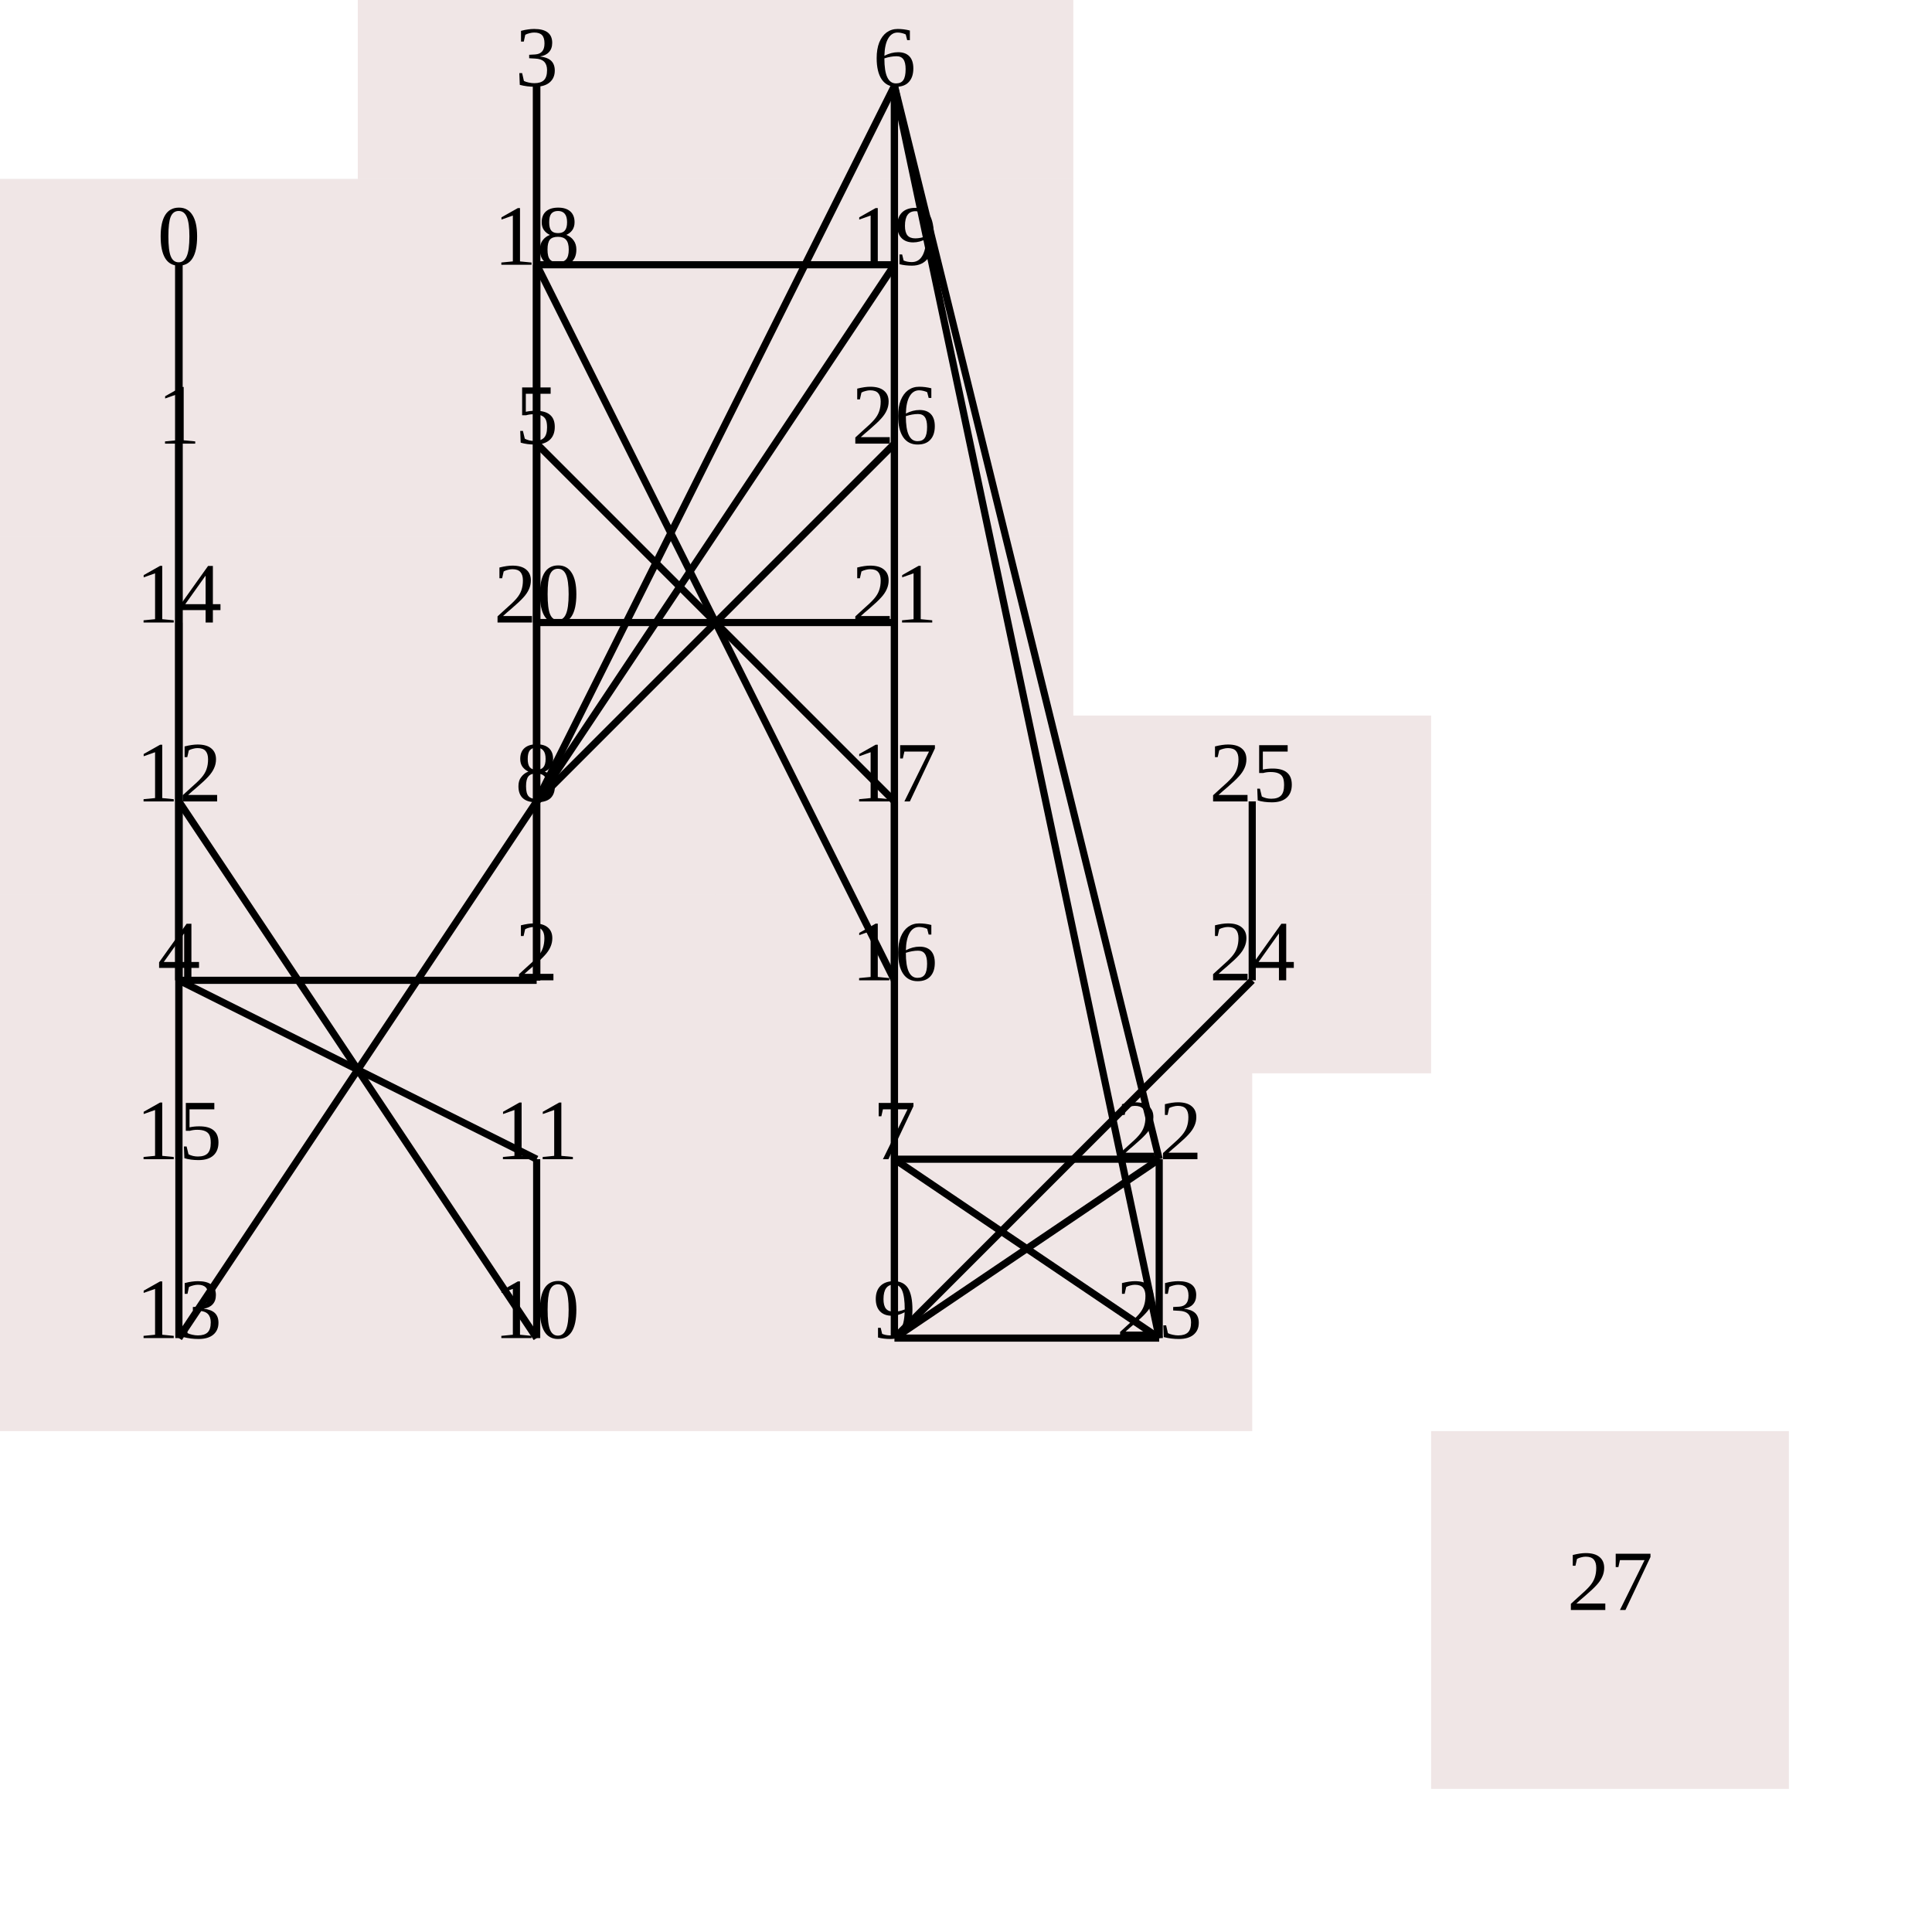
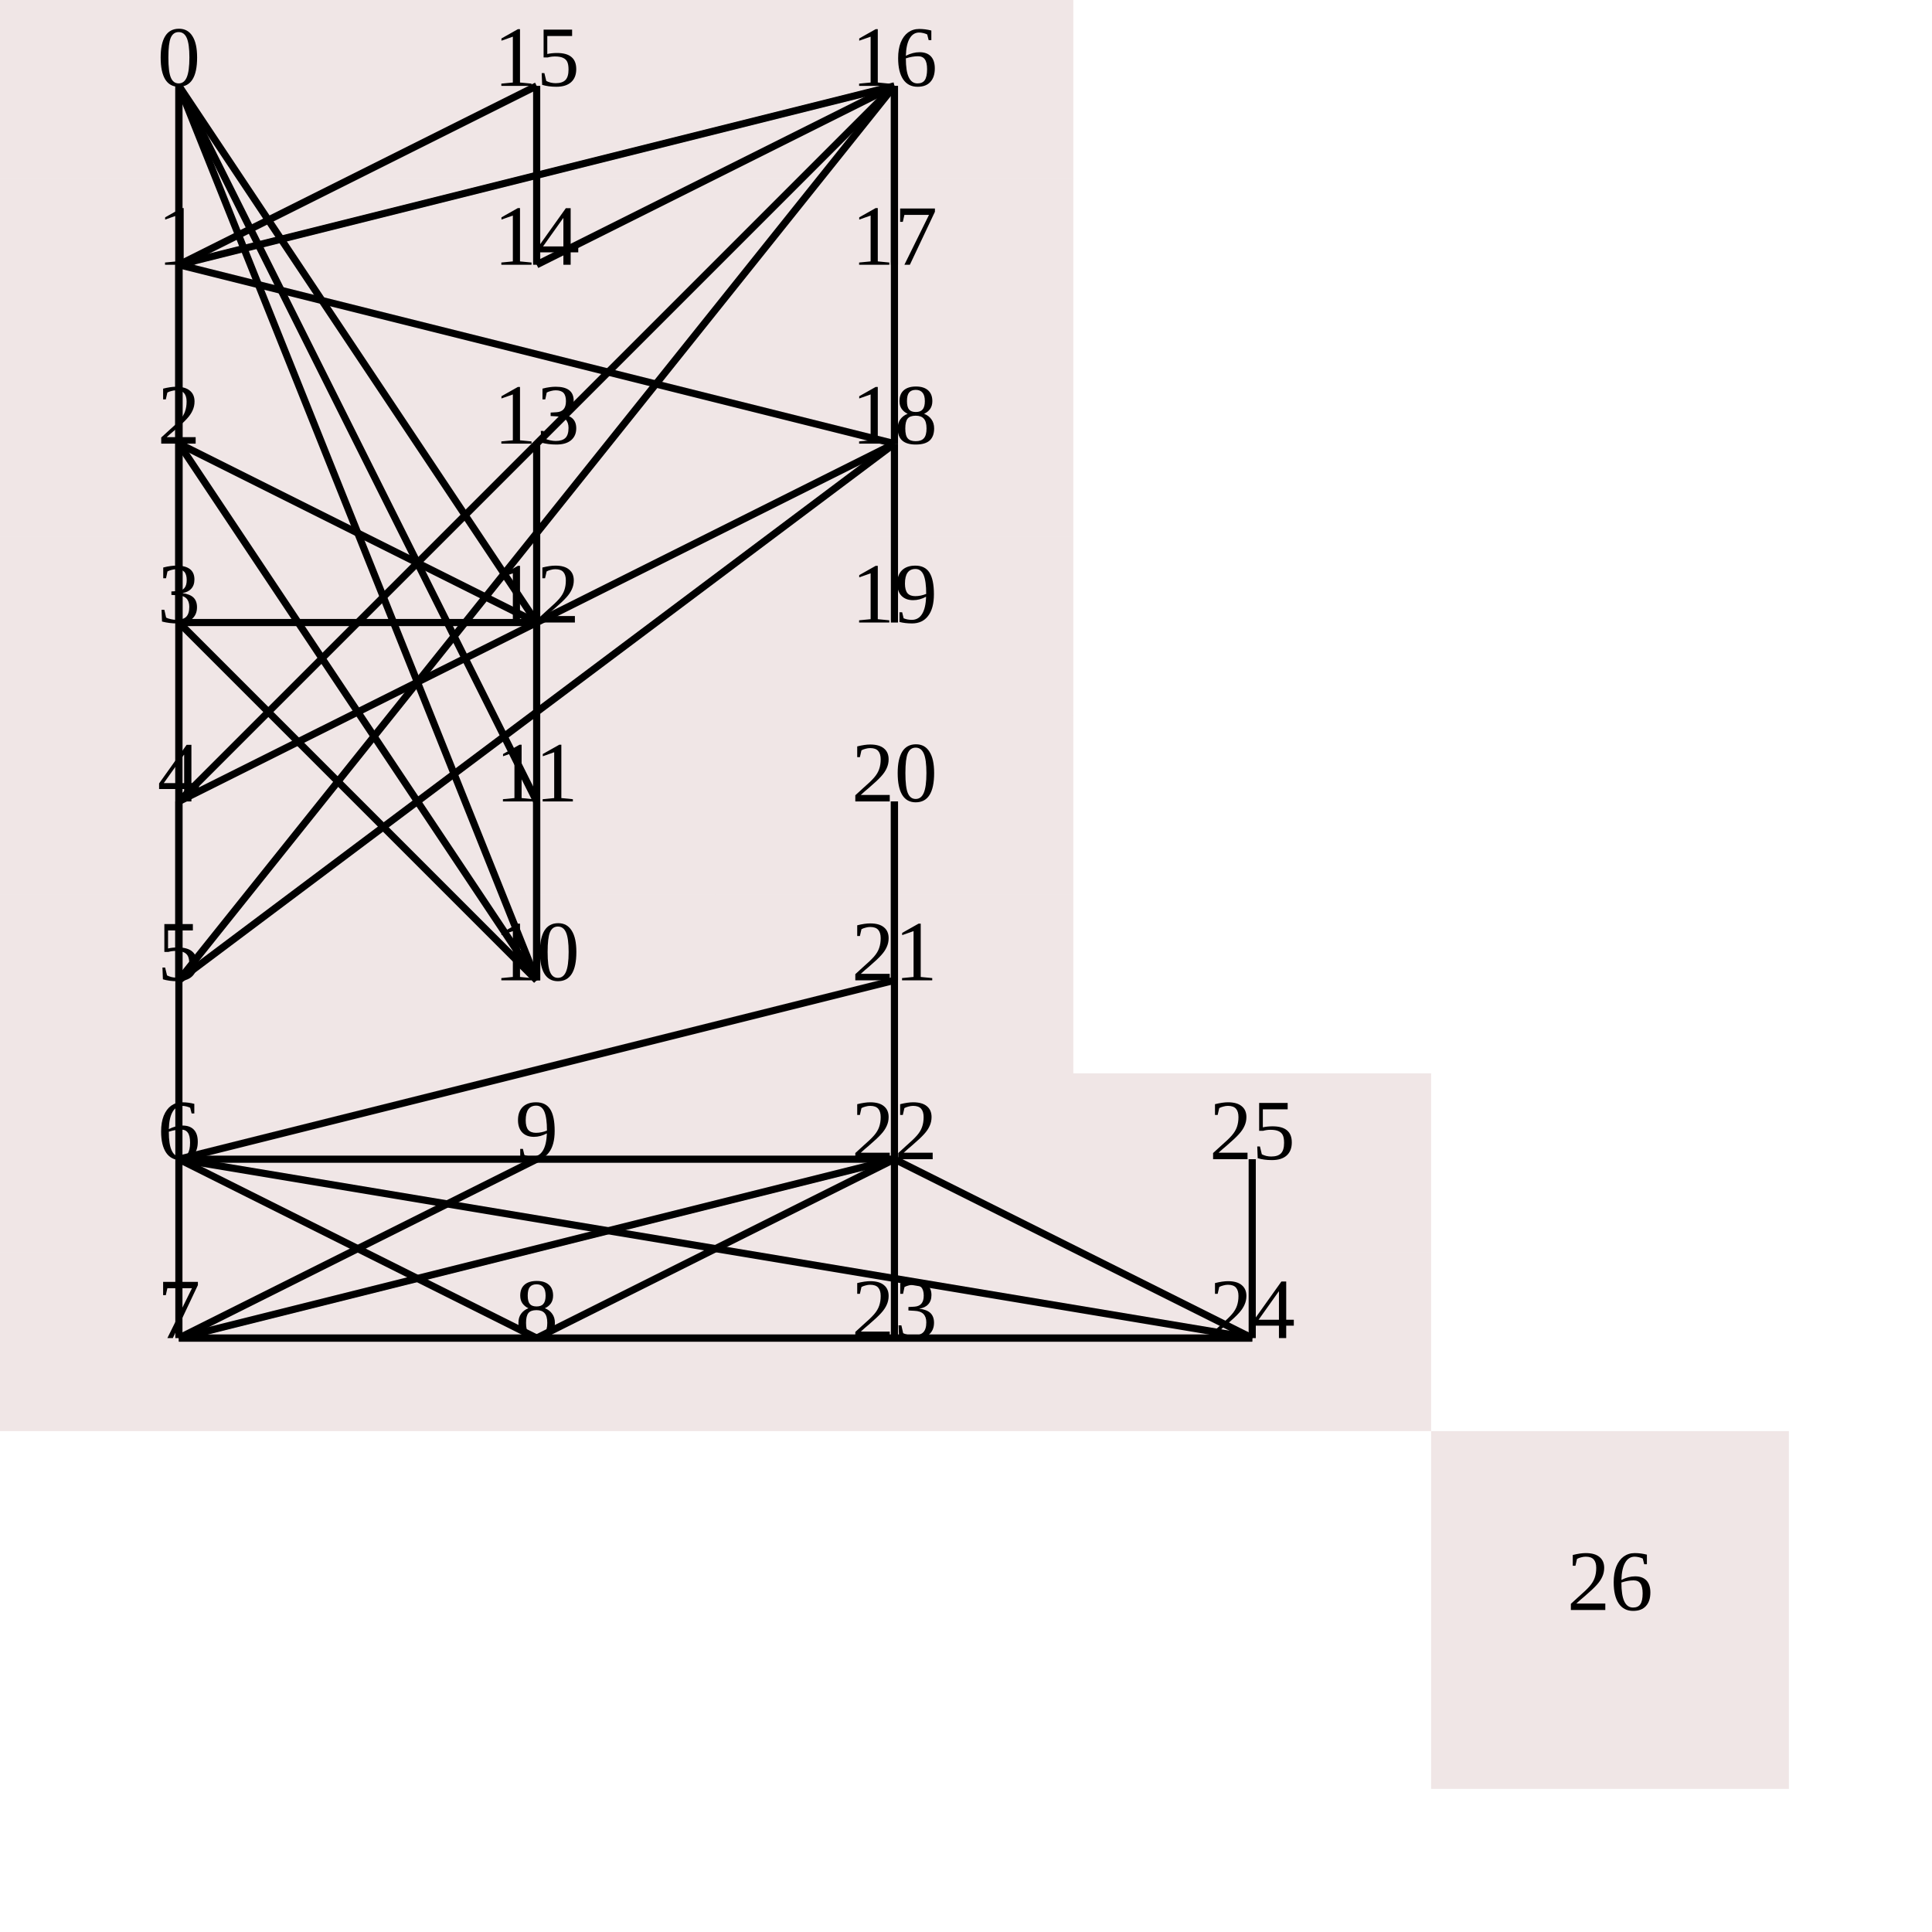
<svg xmlns="http://www.w3.org/2000/svg" width="270" height="270">
  <rect x="0" y="0" width="270" height="270" fill="rgb(255,255,255)" />
-   <rect x="0" y="0" width="250" height="250" fill="rgba(255,255,255,1)" />
+   <rect x="0" y="0" width="225" height="225" fill="rgba(255,255,255,1)" />
+   <rect x="0" y="0" width="50" height="25" fill="rgba(100,0,0,0.1)" />
+   <text x="25" y="12" text-anchor="middle" alignment-baseline="middle" fill="black">0</text>
  <rect x="0" y="25" width="50" height="25" fill="rgba(100,0,0,0.1)" />
-   <text x="25" y="37" text-anchor="middle" alignment-baseline="middle" fill="black">0</text>
+   <text x="25" y="37" text-anchor="middle" alignment-baseline="middle" fill="black">1</text>
  <rect x="0" y="50" width="50" height="25" fill="rgba(100,0,0,0.1)" />
-   <text x="25" y="62" text-anchor="middle" alignment-baseline="middle" fill="black">1</text>
+   <text x="25" y="62" text-anchor="middle" alignment-baseline="middle" fill="black">2</text>
+   <rect x="0" y="75" width="50" height="25" fill="rgba(100,0,0,0.1)" />
+   <text x="25" y="87" text-anchor="middle" alignment-baseline="middle" fill="black">3</text>
+   <rect x="0" y="100" width="50" height="25" fill="rgba(100,0,0,0.1)" />
+   <text x="25" y="112" text-anchor="middle" alignment-baseline="middle" fill="black">4</text>
+   <rect x="0" y="125" width="50" height="25" fill="rgba(100,0,0,0.1)" />
+   <text x="25" y="137" text-anchor="middle" alignment-baseline="middle" fill="black">5</text>
+   <rect x="0" y="150" width="50" height="25" fill="rgba(100,0,0,0.1)" />
+   <text x="25" y="162" text-anchor="middle" alignment-baseline="middle" fill="black">6</text>
+   <rect x="0" y="175" width="50" height="25" fill="rgba(100,0,0,0.1)" />
+   <text x="25" y="187" text-anchor="middle" alignment-baseline="middle" fill="black">7</text>
+   <rect x="50" y="175" width="50" height="25" fill="rgba(100,0,0,0.1)" />
+   <text x="75" y="187" text-anchor="middle" alignment-baseline="middle" fill="black">8</text>
+   <rect x="50" y="150" width="50" height="25" fill="rgba(100,0,0,0.1)" />
+   <text x="75" y="162" text-anchor="middle" alignment-baseline="middle" fill="black">9</text>
  <rect x="50" y="125" width="50" height="25" fill="rgba(100,0,0,0.1)" />
-   <text x="75" y="137" text-anchor="middle" alignment-baseline="middle" fill="black">2</text>
+   <text x="75" y="137" text-anchor="middle" alignment-baseline="middle" fill="black">10</text>
+   <rect x="50" y="100" width="50" height="25" fill="rgba(100,0,0,0.1)" />
+   <text x="75" y="112" text-anchor="middle" alignment-baseline="middle" fill="black">11</text>
+   <rect x="50" y="75" width="50" height="25" fill="rgba(100,0,0,0.1)" />
+   <text x="75" y="87" text-anchor="middle" alignment-baseline="middle" fill="black">12</text>
+   <rect x="50" y="50" width="50" height="25" fill="rgba(100,0,0,0.1)" />
+   <text x="75" y="62" text-anchor="middle" alignment-baseline="middle" fill="black">13</text>
+   <rect x="50" y="25" width="50" height="25" fill="rgba(100,0,0,0.1)" />
+   <text x="75" y="37" text-anchor="middle" alignment-baseline="middle" fill="black">14</text>
  <rect x="50" y="0" width="50" height="25" fill="rgba(100,0,0,0.1)" />
-   <text x="75" y="12" text-anchor="middle" alignment-baseline="middle" fill="black">3</text>
-   <rect x="0" y="125" width="50" height="25" fill="rgba(100,0,0,0.1)" />
-   <text x="25" y="137" text-anchor="middle" alignment-baseline="middle" fill="black">4</text>
-   <rect x="50" y="50" width="50" height="25" fill="rgba(100,0,0,0.1)" />
-   <text x="75" y="62" text-anchor="middle" alignment-baseline="middle" fill="black">5</text>
+   <text x="75" y="12" text-anchor="middle" alignment-baseline="middle" fill="black">15</text>
  <rect x="100" y="0" width="50" height="25" fill="rgba(100,0,0,0.1)" />
-   <text x="125" y="12" text-anchor="middle" alignment-baseline="middle" fill="black">6</text>
+   <text x="125" y="12" text-anchor="middle" alignment-baseline="middle" fill="black">16</text>
+   <rect x="100" y="25" width="50" height="25" fill="rgba(100,0,0,0.1)" />
+   <text x="125" y="37" text-anchor="middle" alignment-baseline="middle" fill="black">17</text>
+   <rect x="100" y="50" width="50" height="25" fill="rgba(100,0,0,0.1)" />
+   <text x="125" y="62" text-anchor="middle" alignment-baseline="middle" fill="black">18</text>
+   <rect x="100" y="75" width="50" height="25" fill="rgba(100,0,0,0.1)" />
+   <text x="125" y="87" text-anchor="middle" alignment-baseline="middle" fill="black">19</text>
+   <rect x="100" y="100" width="50" height="25" fill="rgba(100,0,0,0.1)" />
+   <text x="125" y="112" text-anchor="middle" alignment-baseline="middle" fill="black">20</text>
+   <rect x="100" y="125" width="50" height="25" fill="rgba(100,0,0,0.1)" />
+   <text x="125" y="137" text-anchor="middle" alignment-baseline="middle" fill="black">21</text>
  <rect x="100" y="150" width="50" height="25" fill="rgba(100,0,0,0.1)" />
-   <text x="125" y="162" text-anchor="middle" alignment-baseline="middle" fill="black">7</text>
-   <rect x="50" y="100" width="50" height="25" fill="rgba(100,0,0,0.1)" />
-   <text x="75" y="112" text-anchor="middle" alignment-baseline="middle" fill="black">8</text>
+   <text x="125" y="162" text-anchor="middle" alignment-baseline="middle" fill="black">22</text>
  <rect x="100" y="175" width="50" height="25" fill="rgba(100,0,0,0.1)" />
-   <text x="125" y="187" text-anchor="middle" alignment-baseline="middle" fill="black">9</text>
-   <rect x="50" y="175" width="50" height="25" fill="rgba(100,0,0,0.1)" />
-   <text x="75" y="187" text-anchor="middle" alignment-baseline="middle" fill="black">10</text>
-   <rect x="50" y="150" width="50" height="25" fill="rgba(100,0,0,0.1)" />
-   <text x="75" y="162" text-anchor="middle" alignment-baseline="middle" fill="black">11</text>
-   <rect x="0" y="100" width="50" height="25" fill="rgba(100,0,0,0.1)" />
-   <text x="25" y="112" text-anchor="middle" alignment-baseline="middle" fill="black">12</text>
-   <rect x="0" y="175" width="50" height="25" fill="rgba(100,0,0,0.1)" />
-   <text x="25" y="187" text-anchor="middle" alignment-baseline="middle" fill="black">13</text>
-   <rect x="0" y="75" width="50" height="25" fill="rgba(100,0,0,0.1)" />
-   <text x="25" y="87" text-anchor="middle" alignment-baseline="middle" fill="black">14</text>
-   <rect x="0" y="150" width="50" height="25" fill="rgba(100,0,0,0.1)" />
-   <text x="25" y="162" text-anchor="middle" alignment-baseline="middle" fill="black">15</text>
-   <rect x="100" y="125" width="50" height="25" fill="rgba(100,0,0,0.1)" />
-   <text x="125" y="137" text-anchor="middle" alignment-baseline="middle" fill="black">16</text>
-   <rect x="100" y="100" width="50" height="25" fill="rgba(100,0,0,0.1)" />
-   <text x="125" y="112" text-anchor="middle" alignment-baseline="middle" fill="black">17</text>
-   <rect x="50" y="25" width="50" height="25" fill="rgba(100,0,0,0.1)" />
-   <text x="75" y="37" text-anchor="middle" alignment-baseline="middle" fill="black">18</text>
-   <rect x="100" y="25" width="50" height="25" fill="rgba(100,0,0,0.1)" />
-   <text x="125" y="37" text-anchor="middle" alignment-baseline="middle" fill="black">19</text>
-   <rect x="50" y="75" width="50" height="25" fill="rgba(100,0,0,0.1)" />
-   <text x="75" y="87" text-anchor="middle" alignment-baseline="middle" fill="black">20</text>
-   <rect x="100" y="75" width="50" height="25" fill="rgba(100,0,0,0.1)" />
-   <text x="125" y="87" text-anchor="middle" alignment-baseline="middle" fill="black">21</text>
-   <rect x="150" y="150" width="25" height="25" fill="rgba(100,0,0,0.1)" />
-   <text x="162" y="162" text-anchor="middle" alignment-baseline="middle" fill="black">22</text>
-   <rect x="150" y="175" width="25" height="25" fill="rgba(100,0,0,0.1)" />
-   <text x="162" y="187" text-anchor="middle" alignment-baseline="middle" fill="black">23</text>
-   <rect x="150" y="125" width="50" height="25" fill="rgba(100,0,0,0.1)" />
-   <text x="175" y="137" text-anchor="middle" alignment-baseline="middle" fill="black">24</text>
-   <rect x="150" y="100" width="50" height="25" fill="rgba(100,0,0,0.1)" />
-   <text x="175" y="112" text-anchor="middle" alignment-baseline="middle" fill="black">25</text>
-   <rect x="100" y="50" width="50" height="25" fill="rgba(100,0,0,0.1)" />
-   <text x="125" y="62" text-anchor="middle" alignment-baseline="middle" fill="black">26</text>
+   <text x="125" y="187" text-anchor="middle" alignment-baseline="middle" fill="black">23</text>
+   <rect x="150" y="175" width="50" height="25" fill="rgba(100,0,0,0.1)" />
+   <text x="175" y="187" text-anchor="middle" alignment-baseline="middle" fill="black">24</text>
+   <rect x="150" y="150" width="50" height="25" fill="rgba(100,0,0,0.1)" />
+   <text x="175" y="162" text-anchor="middle" alignment-baseline="middle" fill="black">25</text>
  <rect x="200" y="200" width="50" height="50" fill="rgba(100,0,0,0.1)" />
-   <text x="225" y="225" text-anchor="middle" alignment-baseline="middle" fill="black">27</text>
-   <line x1="25" y1="37" x2="25" y2="62" stroke="black" stroke-width="1" />
-   <line x1="25" y1="37" x2="25" y2="87" stroke="black" stroke-width="1" />
+   <text x="225" y="225" text-anchor="middle" alignment-baseline="middle" fill="black">26</text>
+   <line x1="25" y1="12" x2="75" y2="112" stroke="black" stroke-width="1" />
+   <line x1="25" y1="12" x2="75" y2="137" stroke="black" stroke-width="1" />
+   <line x1="25" y1="12" x2="25" y2="87" stroke="black" stroke-width="1" />
+   <line x1="25" y1="12" x2="75" y2="87" stroke="black" stroke-width="1" />
+   <line x1="25" y1="12" x2="25" y2="62" stroke="black" stroke-width="1" />
+   <line x1="25" y1="37" x2="125" y2="62" stroke="black" stroke-width="1" />
+   <line x1="25" y1="37" x2="75" y2="12" stroke="black" stroke-width="1" />
+   <line x1="25" y1="37" x2="125" y2="12" stroke="black" stroke-width="1" />
  <line x1="25" y1="37" x2="25" y2="112" stroke="black" stroke-width="1" />
  <line x1="25" y1="37" x2="25" y2="137" stroke="black" stroke-width="1" />
+   <line x1="25" y1="62" x2="75" y2="137" stroke="black" stroke-width="1" />
  <line x1="25" y1="62" x2="25" y2="87" stroke="black" stroke-width="1" />
-   <line x1="25" y1="62" x2="25" y2="112" stroke="black" stroke-width="1" />
-   <line x1="25" y1="62" x2="25" y2="137" stroke="black" stroke-width="1" />
+   <line x1="25" y1="62" x2="75" y2="87" stroke="black" stroke-width="1" />
+   <line x1="25" y1="87" x2="75" y2="137" stroke="black" stroke-width="1" />
+   <line x1="25" y1="87" x2="75" y2="87" stroke="black" stroke-width="1" />
+   <line x1="25" y1="112" x2="125" y2="62" stroke="black" stroke-width="1" />
+   <line x1="25" y1="112" x2="25" y2="137" stroke="black" stroke-width="1" />
+   <line x1="25" y1="112" x2="125" y2="12" stroke="black" stroke-width="1" />
+   <line x1="25" y1="112" x2="25" y2="162" stroke="black" stroke-width="1" />
+   <line x1="25" y1="137" x2="125" y2="62" stroke="black" stroke-width="1" />
+   <line x1="25" y1="137" x2="125" y2="12" stroke="black" stroke-width="1" />
+   <line x1="25" y1="162" x2="125" y2="162" stroke="black" stroke-width="1" />
+   <line x1="25" y1="162" x2="125" y2="137" stroke="black" stroke-width="1" />
+   <line x1="25" y1="162" x2="175" y2="187" stroke="black" stroke-width="1" />
+   <line x1="25" y1="162" x2="25" y2="187" stroke="black" stroke-width="1" />
+   <line x1="25" y1="162" x2="75" y2="187" stroke="black" stroke-width="1" />
+   <line x1="25" y1="187" x2="125" y2="162" stroke="black" stroke-width="1" />
+   <line x1="25" y1="187" x2="175" y2="187" stroke="black" stroke-width="1" />
+   <line x1="25" y1="187" x2="75" y2="187" stroke="black" stroke-width="1" />
+   <line x1="25" y1="187" x2="75" y2="162" stroke="black" stroke-width="1" />
+   <line x1="75" y1="187" x2="125" y2="162" stroke="black" stroke-width="1" />
+   <line x1="75" y1="187" x2="175" y2="187" stroke="black" stroke-width="1" />
+   <line x1="75" y1="137" x2="75" y2="112" stroke="black" stroke-width="1" />
  <line x1="75" y1="137" x2="75" y2="87" stroke="black" stroke-width="1" />
-   <line x1="75" y1="137" x2="75" y2="62" stroke="black" stroke-width="1" />
-   <line x1="75" y1="137" x2="75" y2="37" stroke="black" stroke-width="1" />
-   <line x1="75" y1="137" x2="75" y2="12" stroke="black" stroke-width="1" />
-   <line x1="75" y1="137" x2="25" y2="137" stroke="black" stroke-width="1" />
-   <line x1="75" y1="12" x2="75" y2="87" stroke="black" stroke-width="1" />
-   <line x1="75" y1="12" x2="75" y2="62" stroke="black" stroke-width="1" />
-   <line x1="75" y1="12" x2="75" y2="37" stroke="black" stroke-width="1" />
-   <line x1="25" y1="137" x2="75" y2="162" stroke="black" stroke-width="1" />
-   <line x1="25" y1="137" x2="25" y2="87" stroke="black" stroke-width="1" />
-   <line x1="25" y1="137" x2="25" y2="112" stroke="black" stroke-width="1" />
-   <line x1="75" y1="62" x2="75" y2="87" stroke="black" stroke-width="1" />
-   <line x1="75" y1="62" x2="125" y2="112" stroke="black" stroke-width="1" />
-   <line x1="75" y1="62" x2="75" y2="37" stroke="black" stroke-width="1" />
-   <line x1="125" y1="12" x2="125" y2="162" stroke="black" stroke-width="1" />
-   <line x1="125" y1="12" x2="125" y2="187" stroke="black" stroke-width="1" />
-   <line x1="125" y1="12" x2="75" y2="112" stroke="black" stroke-width="1" />
-   <line x1="125" y1="12" x2="162" y2="187" stroke="black" stroke-width="1" />
-   <line x1="125" y1="12" x2="162" y2="162" stroke="black" stroke-width="1" />
+   <line x1="75" y1="87" x2="75" y2="62" stroke="black" stroke-width="1" />
+   <line x1="75" y1="37" x2="75" y2="12" stroke="black" stroke-width="1" />
+   <line x1="75" y1="37" x2="125" y2="12" stroke="black" stroke-width="1" />
+   <line x1="125" y1="12" x2="125" y2="62" stroke="black" stroke-width="1" />
+   <line x1="125" y1="12" x2="125" y2="37" stroke="black" stroke-width="1" />
+   <line x1="125" y1="62" x2="125" y2="87" stroke="black" stroke-width="1" />
+   <line x1="125" y1="112" x2="125" y2="162" stroke="black" stroke-width="1" />
+   <line x1="125" y1="112" x2="125" y2="137" stroke="black" stroke-width="1" />
  <line x1="125" y1="162" x2="125" y2="187" stroke="black" stroke-width="1" />
-   <line x1="125" y1="162" x2="162" y2="187" stroke="black" stroke-width="1" />
-   <line x1="125" y1="162" x2="162" y2="162" stroke="black" stroke-width="1" />
-   <line x1="75" y1="112" x2="25" y2="187" stroke="black" stroke-width="1" />
-   <line x1="75" y1="112" x2="125" y2="37" stroke="black" stroke-width="1" />
-   <line x1="75" y1="112" x2="125" y2="62" stroke="black" stroke-width="1" />
-   <line x1="125" y1="187" x2="175" y2="137" stroke="black" stroke-width="1" />
-   <line x1="125" y1="187" x2="162" y2="187" stroke="black" stroke-width="1" />
-   <line x1="125" y1="187" x2="162" y2="162" stroke="black" stroke-width="1" />
-   <line x1="75" y1="187" x2="75" y2="162" stroke="black" stroke-width="1" />
-   <line x1="75" y1="187" x2="25" y2="112" stroke="black" stroke-width="1" />
-   <line x1="25" y1="112" x2="25" y2="187" stroke="black" stroke-width="1" />
-   <line x1="25" y1="112" x2="25" y2="87" stroke="black" stroke-width="1" />
-   <line x1="25" y1="87" x2="25" y2="162" stroke="black" stroke-width="1" />
-   <line x1="125" y1="137" x2="125" y2="112" stroke="black" stroke-width="1" />
-   <line x1="125" y1="137" x2="75" y2="37" stroke="black" stroke-width="1" />
-   <line x1="75" y1="37" x2="75" y2="87" stroke="black" stroke-width="1" />
-   <line x1="75" y1="37" x2="125" y2="37" stroke="black" stroke-width="1" />
-   <line x1="75" y1="87" x2="125" y2="87" stroke="black" stroke-width="1" />
-   <line x1="162" y1="162" x2="162" y2="187" stroke="black" stroke-width="1" />
-   <line x1="175" y1="137" x2="175" y2="112" stroke="black" stroke-width="1" />
+   <line x1="125" y1="162" x2="175" y2="187" stroke="black" stroke-width="1" />
+   <line x1="175" y1="187" x2="175" y2="162" stroke="black" stroke-width="1" />
</svg>
